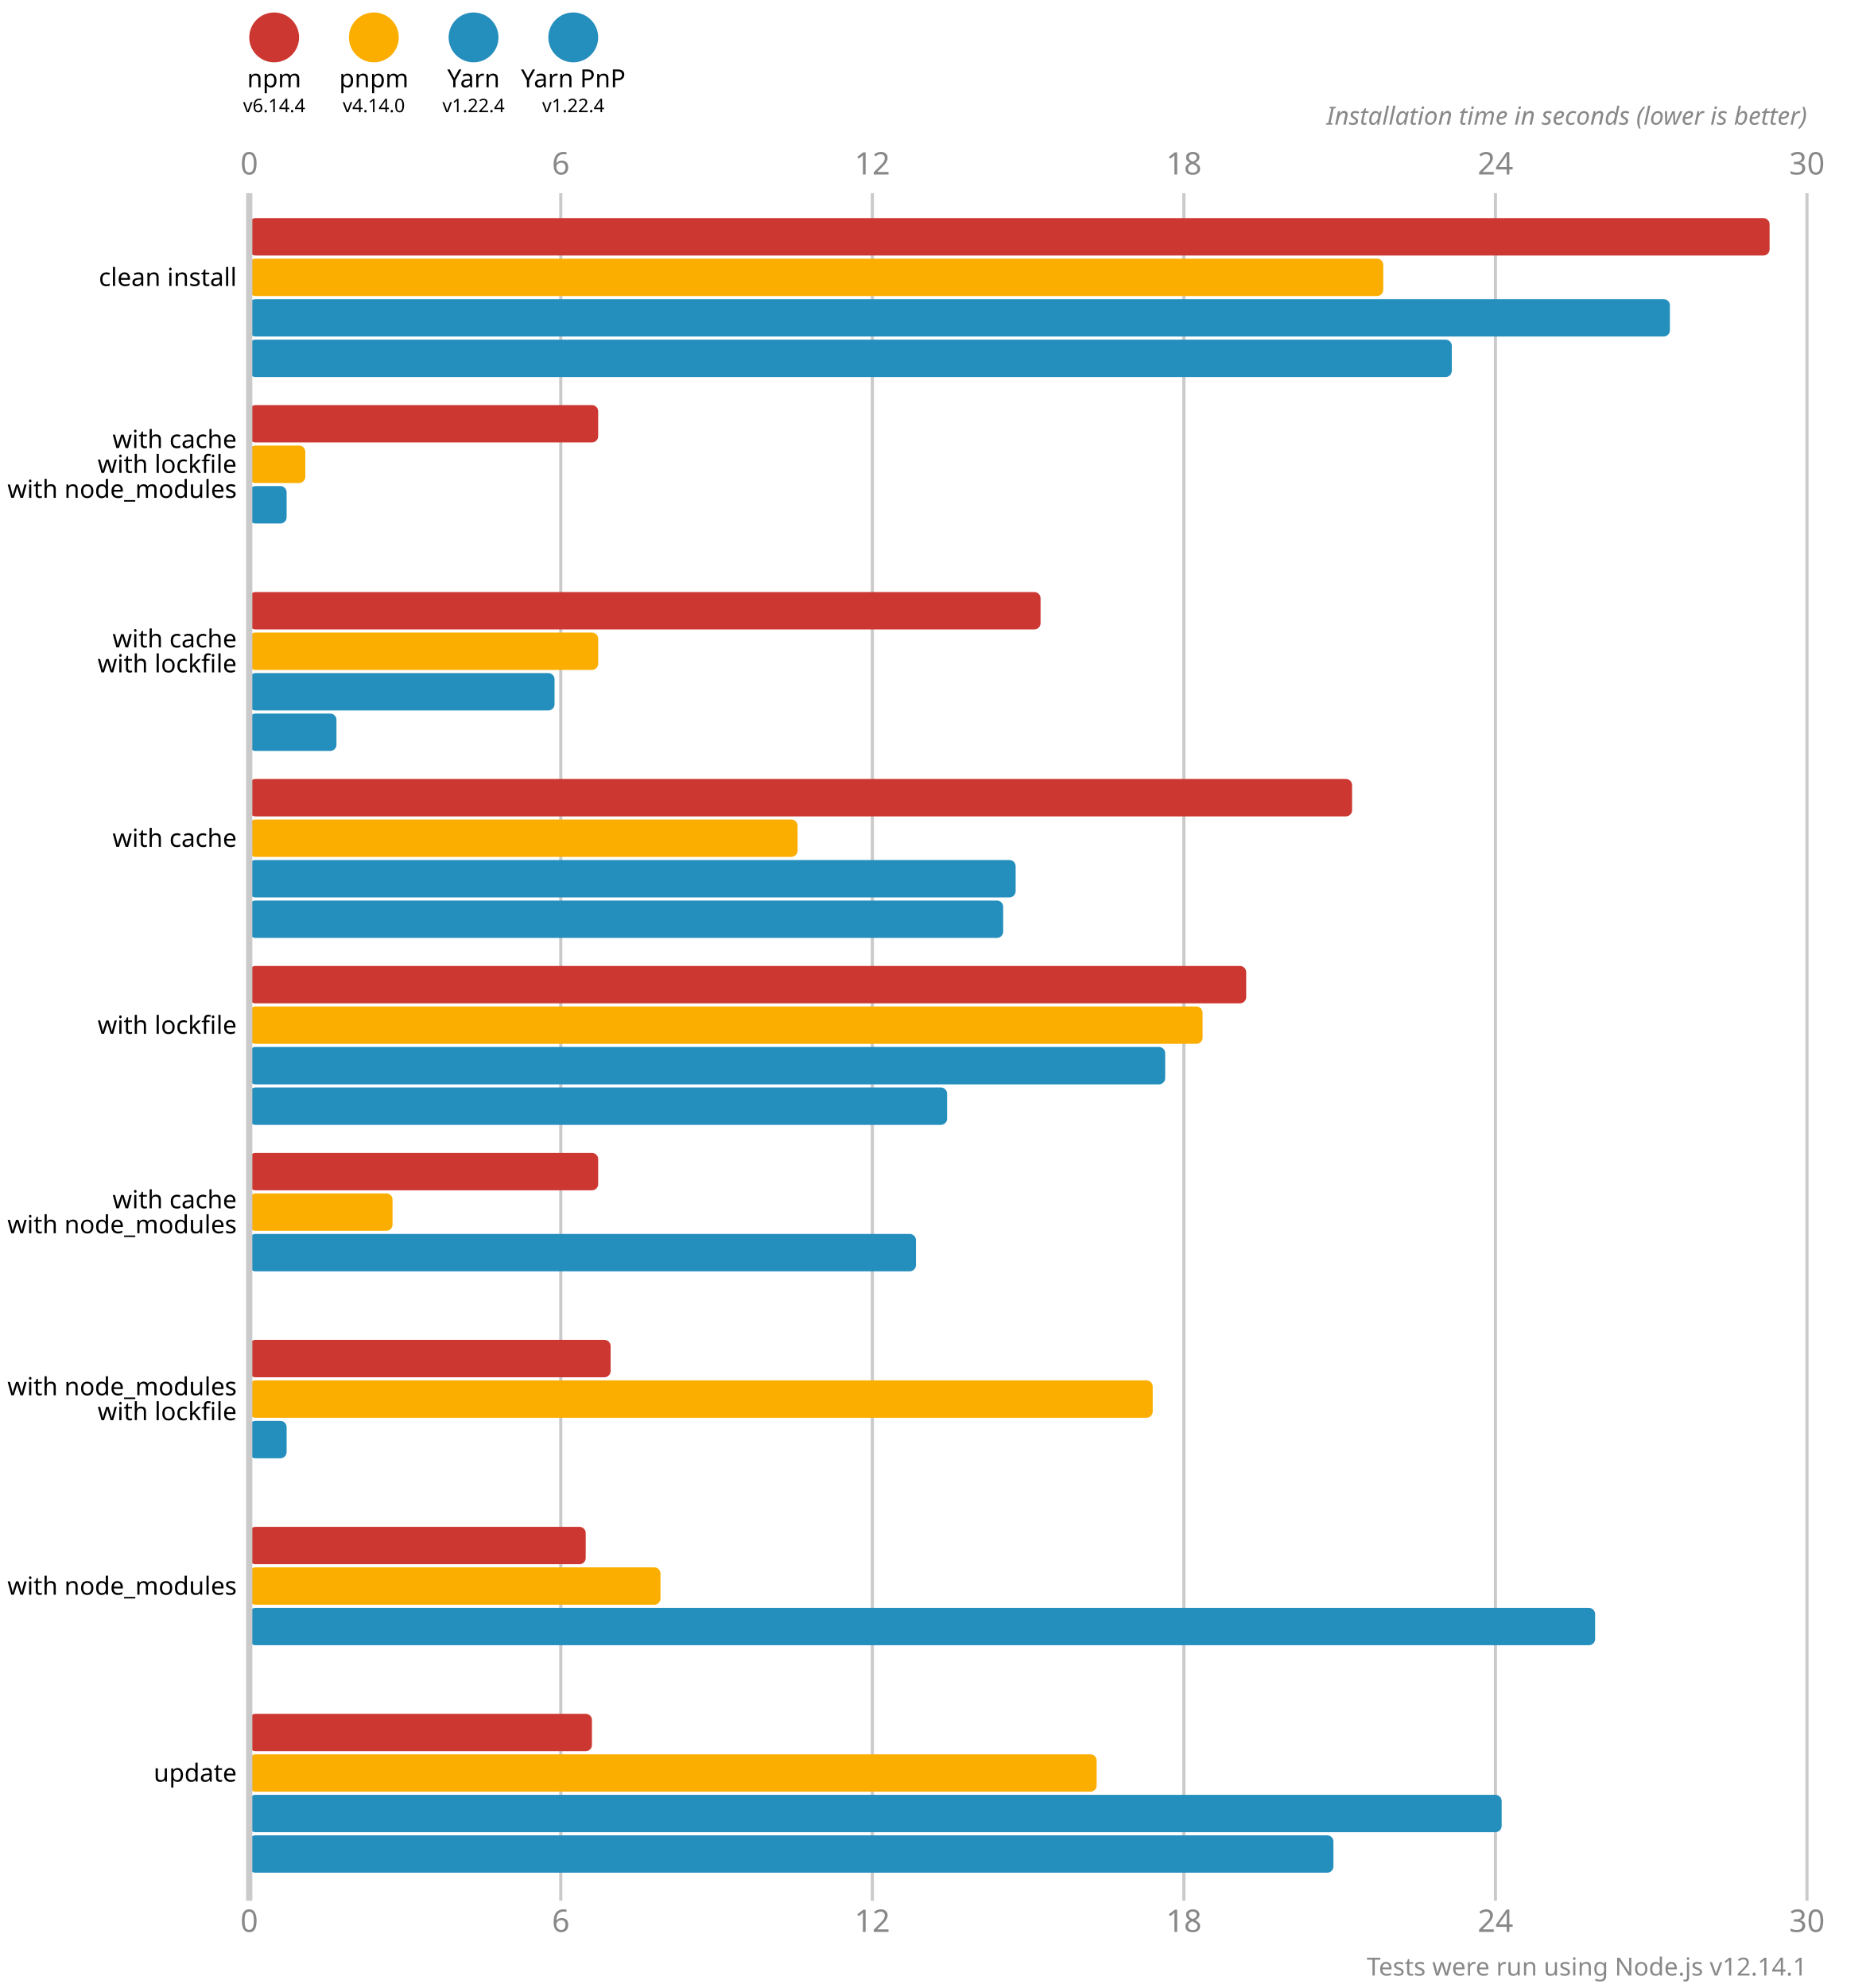
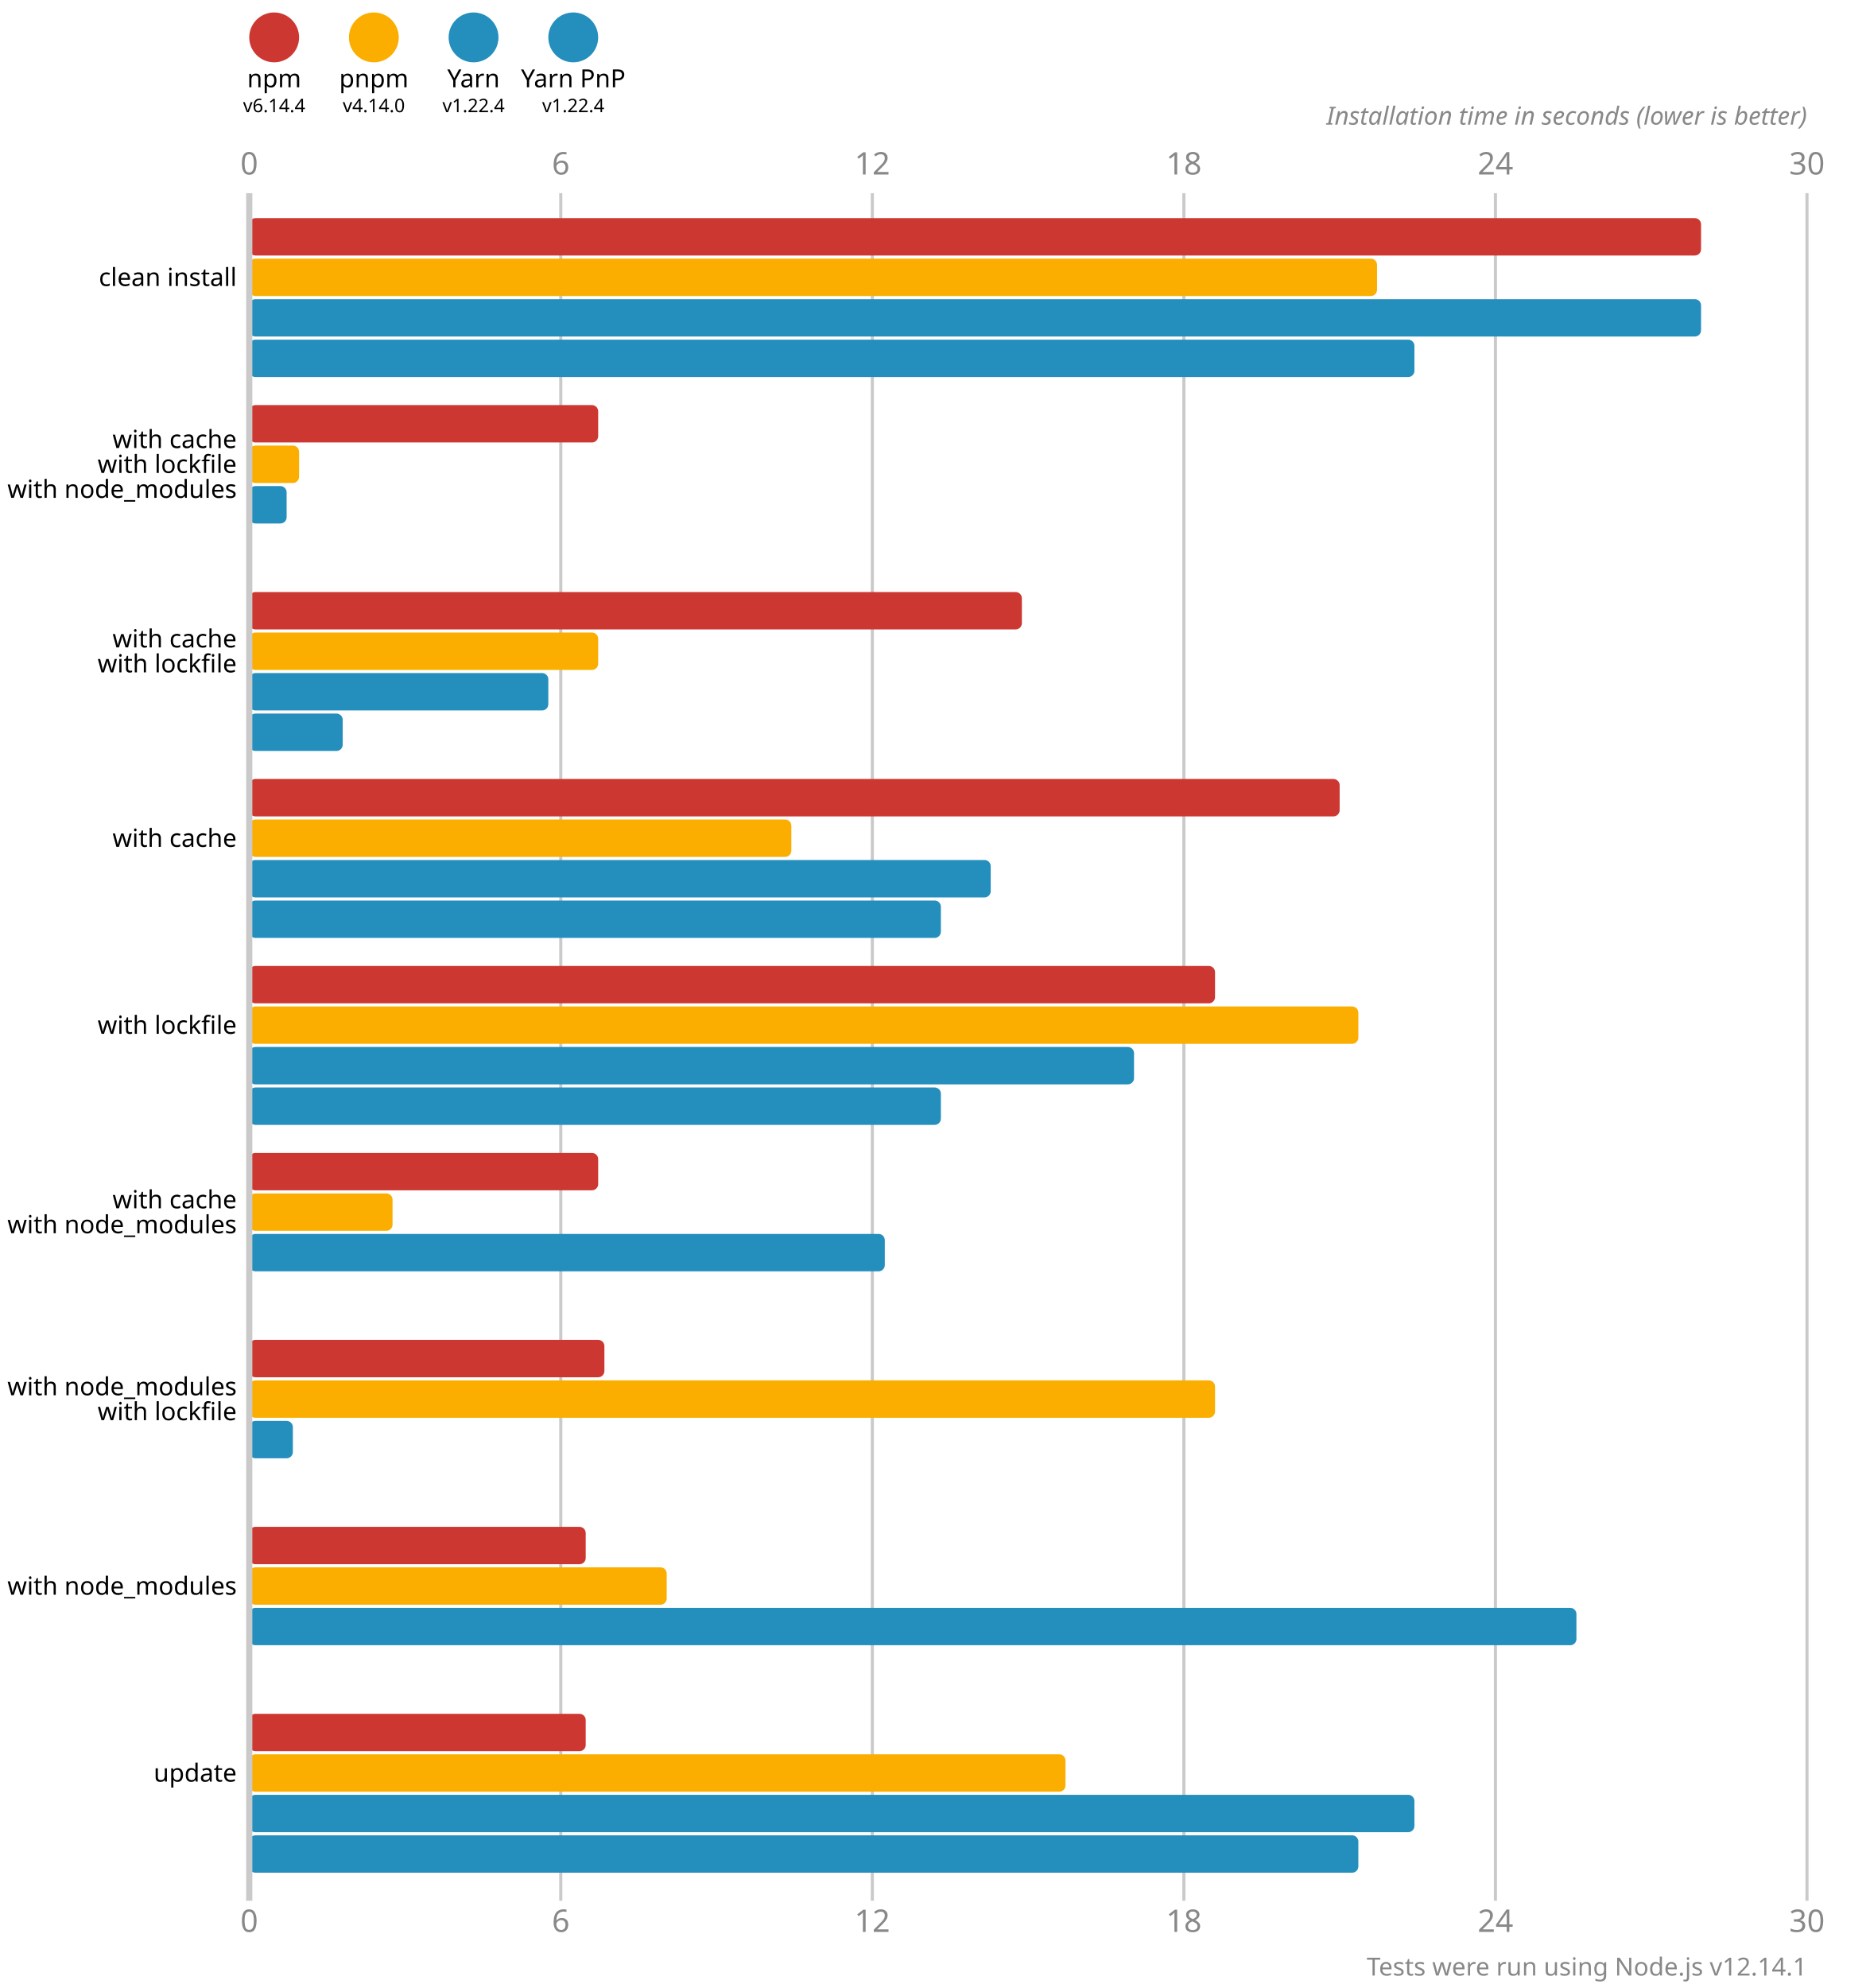
<svg xmlns="http://www.w3.org/2000/svg" version="1.1" viewBox="0 0 300 319">
  <style>
    .font { font-family: sans-serif; }
    .s3 { font-size: 3px; }
    .s4 { font-size: 4px; }
    .s5 { font-size: 5px; }
    .line { stroke: #cacaca; }
    .width { stroke-width: 0.5; }
    .text { fill: #888; }
  </style>
  <circle cx="44" cy="6" r="4" fill="#cd3731" />
  <text x="44" y="14" class="font s4" text-anchor="middle">npm</text>
  <text x="44" y="18" class="font s3" text-anchor="middle">v6.14.4</text>
  <circle cx="60" cy="6" r="4" fill="#fbae00" />
  <text x="60" y="14" class="font s4" text-anchor="middle">pnpm</text>
  <text x="60" y="18" class="font s3" text-anchor="middle">v4.14.0</text>
  <circle cx="76" cy="6" r="4" fill="#248ebd" />
  <text x="76" y="14" class="font s4" text-anchor="middle">Yarn</text>
  <text x="76" y="18" class="font s3" text-anchor="middle">v1.22.4</text>
  <circle cx="92" cy="6" r="4" fill="#248ebd" />
  <text x="92" y="14" class="font s4" text-anchor="middle">Yarn PnP</text>
  <text x="92" y="18" class="font s3" text-anchor="middle">v1.22.4</text>
  <text x="40" y="28" class="font s5 text" text-anchor="middle">0</text>
  <text x="40" y="310" class="font s5 text" text-anchor="middle">0</text>
  <line x1="90" y1="31" x2="90" y2="305" class="line width" />
  <text x="90" y="28" class="font s5 text" text-anchor="middle">6</text>
  <text x="90" y="310" class="font s5 text" text-anchor="middle">6</text>
  <line x1="140" y1="31" x2="140" y2="305" class="line width" />
  <text x="140" y="28" class="font s5 text" text-anchor="middle">12</text>
  <text x="140" y="310" class="font s5 text" text-anchor="middle">12</text>
  <line x1="190" y1="31" x2="190" y2="305" class="line width" />
  <text x="190" y="28" class="font s5 text" text-anchor="middle">18</text>
  <text x="190" y="310" class="font s5 text" text-anchor="middle">18</text>
  <line x1="240" y1="31" x2="240" y2="305" class="line width" />
  <text x="240" y="28" class="font s5 text" text-anchor="middle">24</text>
  <text x="240" y="310" class="font s5 text" text-anchor="middle">24</text>
  <line x1="290" y1="31" x2="290" y2="305" class="line width" />
  <text x="290" y="28" class="font s5 text" text-anchor="middle">30</text>
  <text x="290" y="310" class="font s5 text" text-anchor="middle">30</text>
  <text x="290" y="20" class="font s4 text" font-style="italic" text-anchor="end">Installation time in seconds (lower is better)</text>
-   <rect x="40" y="35" width="244" height="6" fill="#cd3731" rx="1" ry="1" />
-   <rect x="40" y="41.5" width="182" height="6" fill="#fbae00" rx="1" ry="1" />
-   <rect x="40" y="48" width="228" height="6" fill="#248ebd" rx="1" ry="1" />
-   <rect x="40" y="54.5" width="193" height="6" fill="#248ebd" rx="1" ry="1" />
+   <rect x="40" y="35" width="233" height="6" fill="#cd3731" rx="1" ry="1" />
+   <rect x="40" y="41.5" width="181" height="6" fill="#fbae00" rx="1" ry="1" />
+   <rect x="40" y="48" width="233" height="6" fill="#248ebd" rx="1" ry="1" />
+   <rect x="40" y="54.5" width="187" height="6" fill="#248ebd" rx="1" ry="1" />
  <rect x="40" y="65" width="56" height="6" fill="#cd3731" rx="1" ry="1" />
-   <rect x="40" y="71.5" width="9" height="6" fill="#fbae00" rx="1" ry="1" />
+   <rect x="40" y="71.5" width="8" height="6" fill="#fbae00" rx="1" ry="1" />
  <rect x="40" y="78" width="6" height="6" fill="#248ebd" rx="1" ry="1" />
  <rect x="40" y="84.5" width="0" height="6" fill="#248ebd" rx="1" ry="1" />
-   <rect x="40" y="95" width="127" height="6" fill="#cd3731" rx="1" ry="1" />
+   <rect x="40" y="95" width="124" height="6" fill="#cd3731" rx="1" ry="1" />
  <rect x="40" y="101.5" width="56" height="6" fill="#fbae00" rx="1" ry="1" />
-   <rect x="40" y="108" width="49" height="6" fill="#248ebd" rx="1" ry="1" />
-   <rect x="40" y="114.5" width="14" height="6" fill="#248ebd" rx="1" ry="1" />
-   <rect x="40" y="125" width="177" height="6" fill="#cd3731" rx="1" ry="1" />
-   <rect x="40" y="131.5" width="88" height="6" fill="#fbae00" rx="1" ry="1" />
-   <rect x="40" y="138" width="123" height="6" fill="#248ebd" rx="1" ry="1" />
-   <rect x="40" y="144.5" width="121" height="6" fill="#248ebd" rx="1" ry="1" />
-   <rect x="40" y="155" width="160" height="6" fill="#cd3731" rx="1" ry="1" />
-   <rect x="40" y="161.5" width="153" height="6" fill="#fbae00" rx="1" ry="1" />
-   <rect x="40" y="168" width="147" height="6" fill="#248ebd" rx="1" ry="1" />
-   <rect x="40" y="174.5" width="112" height="6" fill="#248ebd" rx="1" ry="1" />
+   <rect x="40" y="108" width="48" height="6" fill="#248ebd" rx="1" ry="1" />
+   <rect x="40" y="114.5" width="15" height="6" fill="#248ebd" rx="1" ry="1" />
+   <rect x="40" y="125" width="175" height="6" fill="#cd3731" rx="1" ry="1" />
+   <rect x="40" y="131.5" width="87" height="6" fill="#fbae00" rx="1" ry="1" />
+   <rect x="40" y="138" width="119" height="6" fill="#248ebd" rx="1" ry="1" />
+   <rect x="40" y="144.5" width="111" height="6" fill="#248ebd" rx="1" ry="1" />
+   <rect x="40" y="155" width="155" height="6" fill="#cd3731" rx="1" ry="1" />
+   <rect x="40" y="161.5" width="178" height="6" fill="#fbae00" rx="1" ry="1" />
+   <rect x="40" y="168" width="142" height="6" fill="#248ebd" rx="1" ry="1" />
+   <rect x="40" y="174.5" width="111" height="6" fill="#248ebd" rx="1" ry="1" />
  <rect x="40" y="185" width="56" height="6" fill="#cd3731" rx="1" ry="1" />
  <rect x="40" y="191.5" width="23" height="6" fill="#fbae00" rx="1" ry="1" />
-   <rect x="40" y="198" width="107" height="6" fill="#248ebd" rx="1" ry="1" />
+   <rect x="40" y="198" width="102" height="6" fill="#248ebd" rx="1" ry="1" />
  <rect x="40" y="204.5" width="0" height="6" fill="#248ebd" rx="1" ry="1" />
-   <rect x="40" y="215" width="58" height="6" fill="#cd3731" rx="1" ry="1" />
-   <rect x="40" y="221.5" width="145" height="6" fill="#fbae00" rx="1" ry="1" />
-   <rect x="40" y="228" width="6" height="6" fill="#248ebd" rx="1" ry="1" />
+   <rect x="40" y="215" width="57" height="6" fill="#cd3731" rx="1" ry="1" />
+   <rect x="40" y="221.5" width="155" height="6" fill="#fbae00" rx="1" ry="1" />
+   <rect x="40" y="228" width="7" height="6" fill="#248ebd" rx="1" ry="1" />
  <rect x="40" y="234.5" width="0" height="6" fill="#248ebd" rx="1" ry="1" />
  <rect x="40" y="245" width="54" height="6" fill="#cd3731" rx="1" ry="1" />
-   <rect x="40" y="251.5" width="66" height="6" fill="#fbae00" rx="1" ry="1" />
-   <rect x="40" y="258" width="216" height="6" fill="#248ebd" rx="1" ry="1" />
+   <rect x="40" y="251.5" width="67" height="6" fill="#fbae00" rx="1" ry="1" />
+   <rect x="40" y="258" width="213" height="6" fill="#248ebd" rx="1" ry="1" />
  <rect x="40" y="264.5" width="0" height="6" fill="#248ebd" rx="1" ry="1" />
-   <rect x="40" y="275" width="55" height="6" fill="#cd3731" rx="1" ry="1" />
-   <rect x="40" y="281.5" width="136" height="6" fill="#fbae00" rx="1" ry="1" />
-   <rect x="40" y="288" width="201" height="6" fill="#248ebd" rx="1" ry="1" />
-   <rect x="40" y="294.5" width="174" height="6" fill="#248ebd" rx="1" ry="1" />
+   <rect x="40" y="275" width="54" height="6" fill="#cd3731" rx="1" ry="1" />
+   <rect x="40" y="281.5" width="131" height="6" fill="#fbae00" rx="1" ry="1" />
+   <rect x="40" y="288" width="187" height="6" fill="#248ebd" rx="1" ry="1" />
+   <rect x="40" y="294.5" width="178" height="6" fill="#248ebd" rx="1" ry="1" />
  <line x1="40" y1="31" x2="40" y2="305" class="line" />
  <text x="38" y="44.5" class="font s4" dominant-baseline="middle" text-anchor="end">clean install</text>
  <text x="38" y="70.5" class="font s4" dominant-baseline="middle" text-anchor="end">with cache</text>
  <text x="38" y="74.5" class="font s4" dominant-baseline="middle" text-anchor="end">with lockfile</text>
  <text x="38" y="78.5" class="font s4" dominant-baseline="middle" text-anchor="end">with node_modules</text>
  <text x="38" y="102.5" class="font s4" dominant-baseline="middle" text-anchor="end">with cache</text>
  <text x="38" y="106.5" class="font s4" dominant-baseline="middle" text-anchor="end">with lockfile</text>
  <text x="38" y="134.5" class="font s4" dominant-baseline="middle" text-anchor="end">with cache</text>
  <text x="38" y="164.5" class="font s4" dominant-baseline="middle" text-anchor="end">with lockfile</text>
  <text x="38" y="192.5" class="font s4" dominant-baseline="middle" text-anchor="end">with cache</text>
  <text x="38" y="196.5" class="font s4" dominant-baseline="middle" text-anchor="end">with node_modules</text>
  <text x="38" y="222.5" class="font s4" dominant-baseline="middle" text-anchor="end">with node_modules</text>
  <text x="38" y="226.5" class="font s4" dominant-baseline="middle" text-anchor="end">with lockfile</text>
  <text x="38" y="254.5" class="font s4" dominant-baseline="middle" text-anchor="end">with node_modules</text>
  <text x="38" y="284.5" class="font s4" dominant-baseline="middle" text-anchor="end">update</text>
  <text x="290" y="317" class="font s4 text" text-anchor="end">Tests were run using Node.js v12.14.1</text>
</svg>
